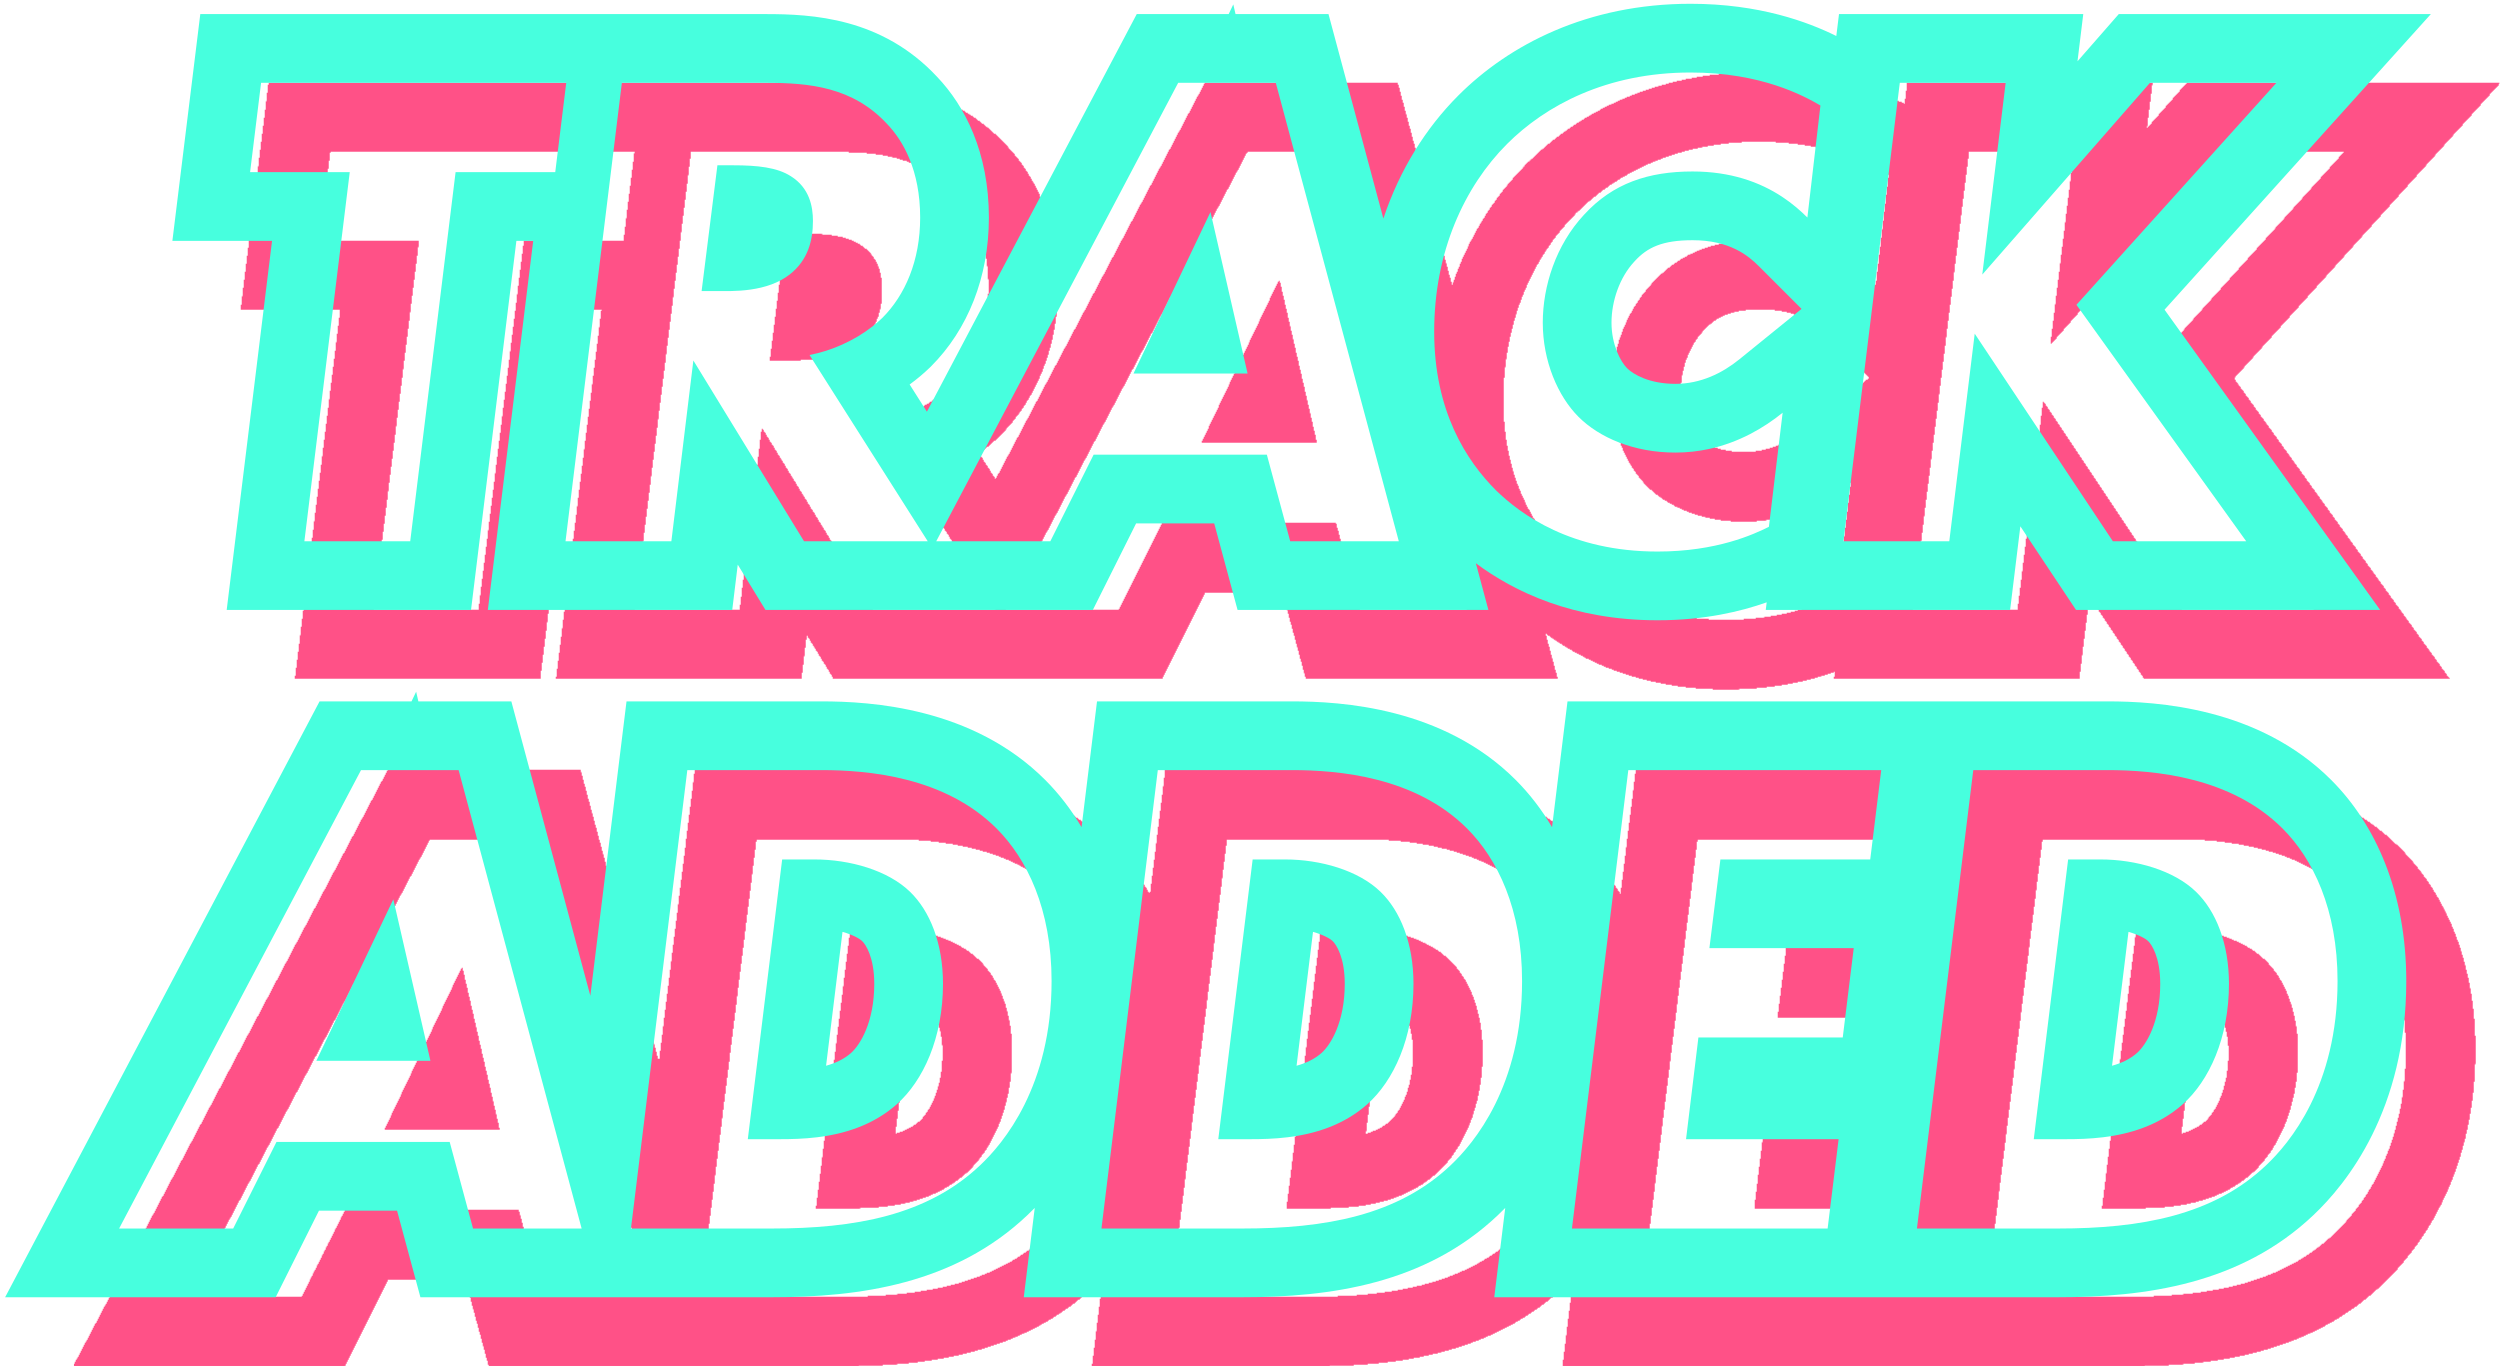
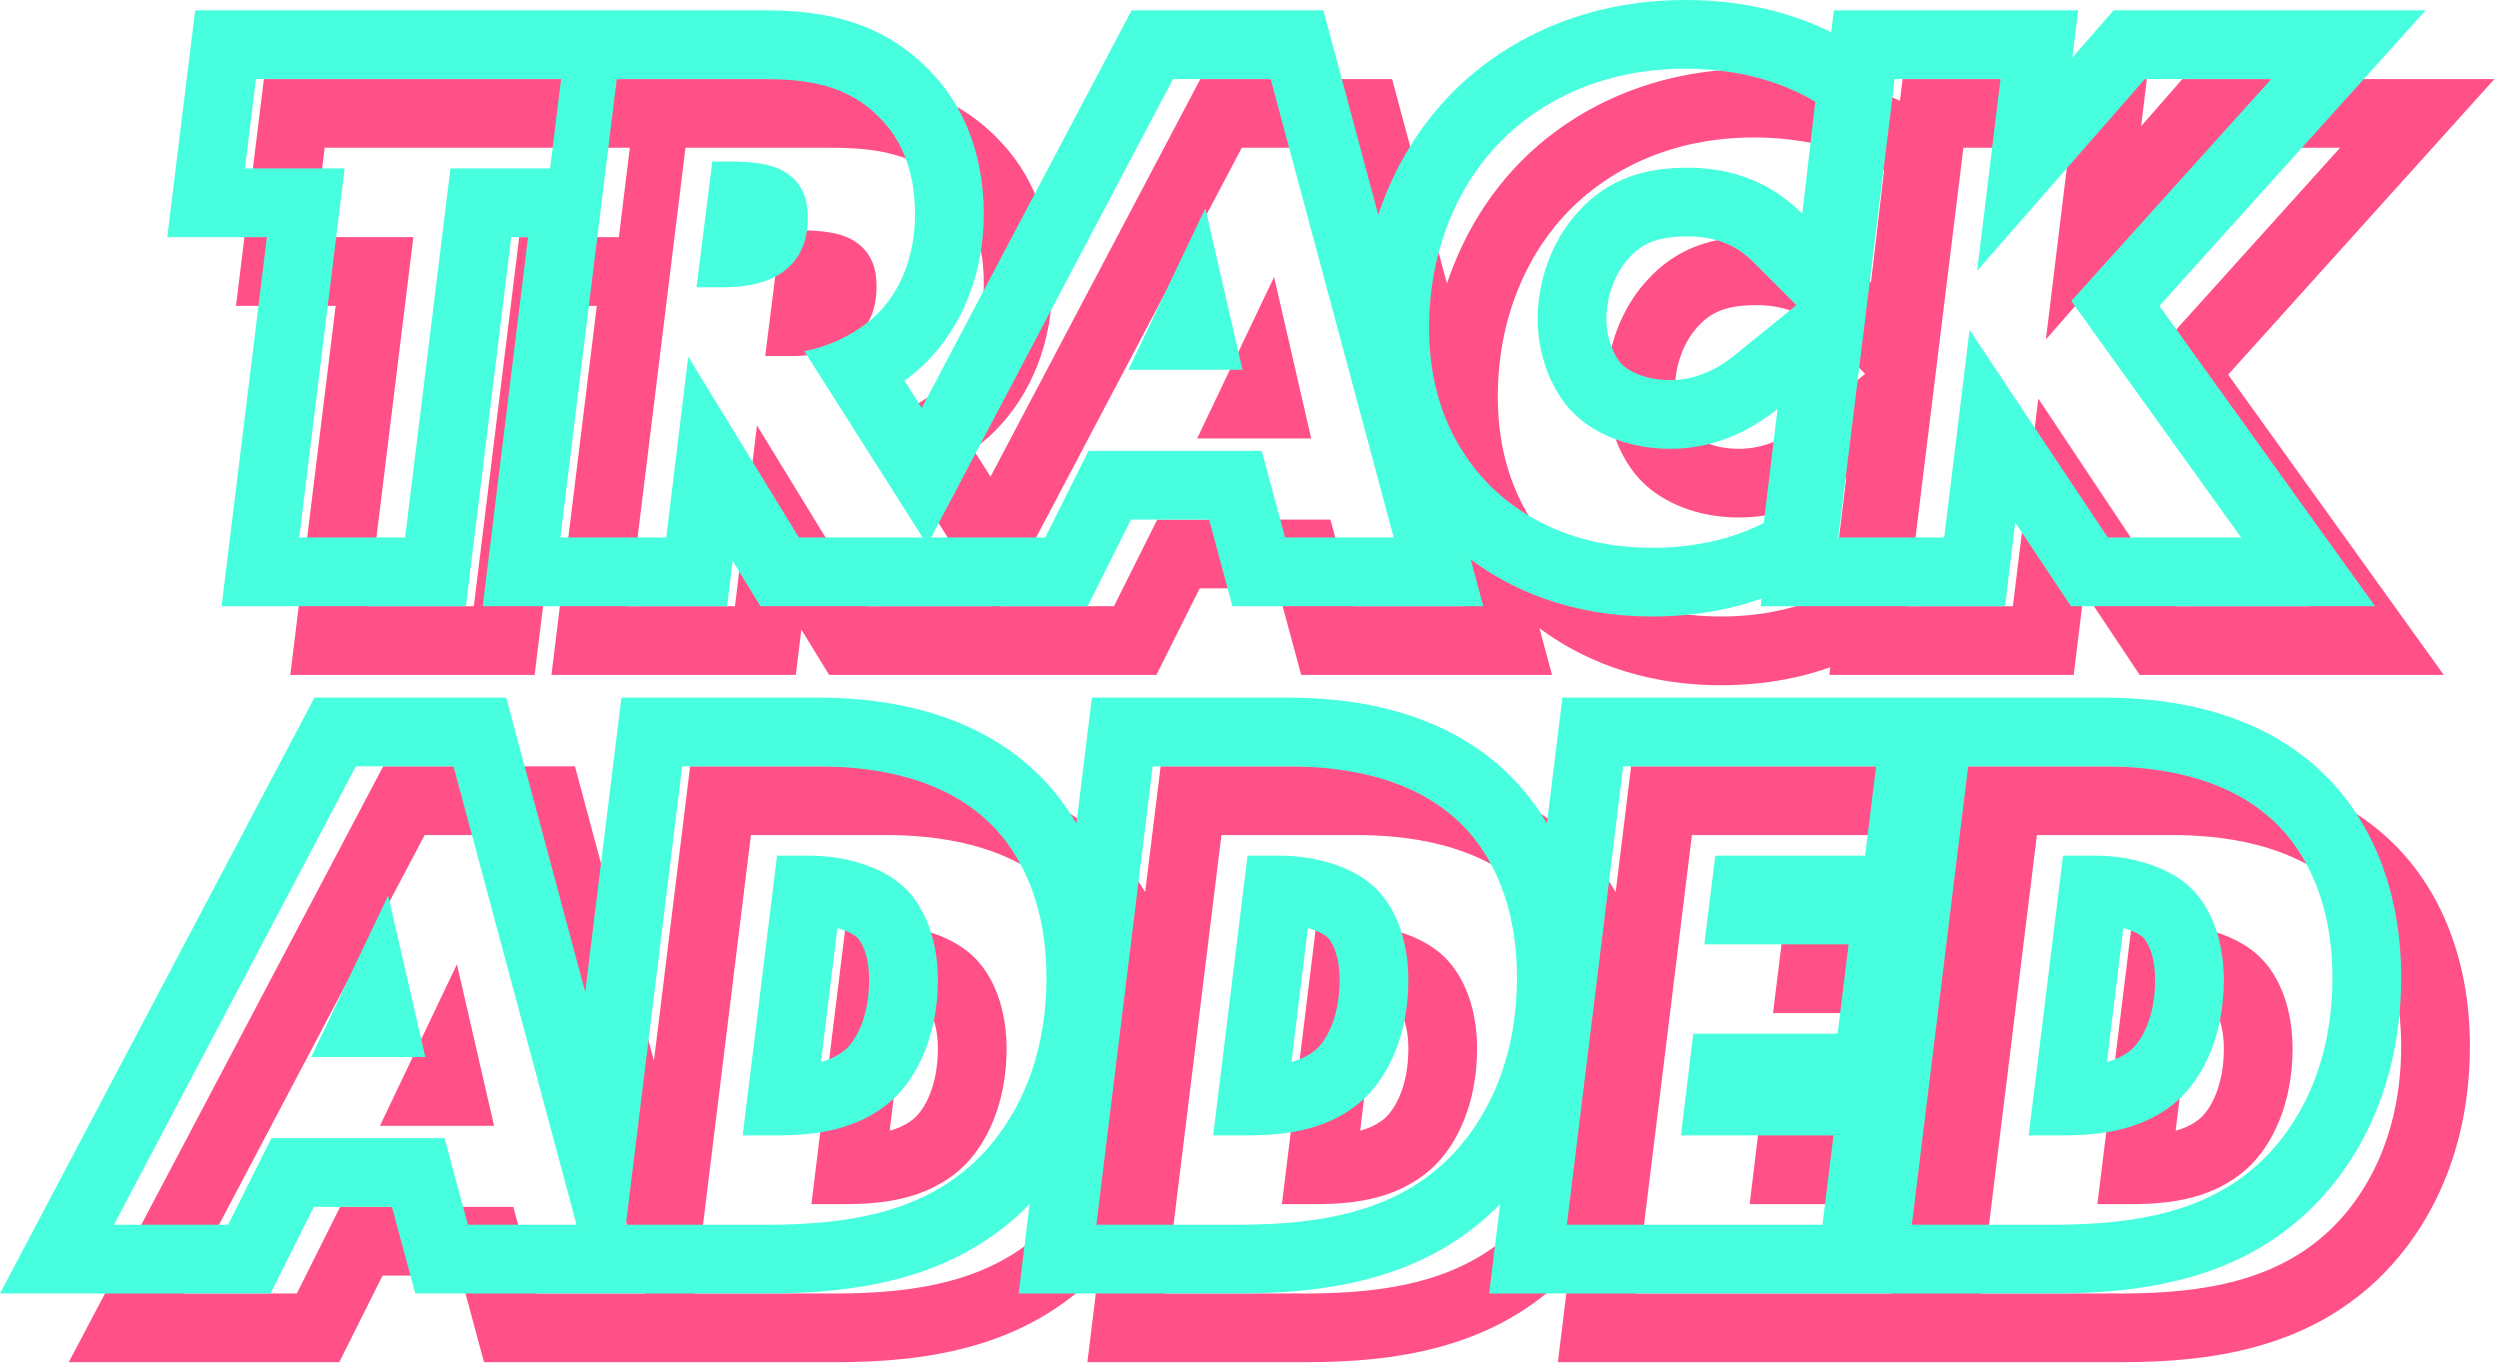
<svg xmlns="http://www.w3.org/2000/svg" width="291" height="159" viewBox="0 0 291 159" fill="none">
-   <g filter="url(#filter0_d)">
-     <path fill-rule="evenodd" clip-rule="evenodd" d="M64.63 20.04L65.91 9.64H30.39L29.11 20.04H40.71L35.43 63H47.75L53.03 20.04H64.63ZM60.107 28.04H62.064L56.783 71H85.232L85.874 65.724L89.104 71H127.205L132.245 60.92H141.333L144.053 71H173.25L171.792 65.565C176.217 68.856 183.085 72.2 192.939 72.2C198.406 72.2 202.657 71.17 205.642 70.112L205.533 71H233.976L235.169 61.261L241.651 71H277.049L251.953 36.048L282.952 1.64H246.625L241.821 7.133L242.491 1.64H214.06L213.746 4.19C210.431 2.55 204.78 0.44 196.779 0.44C184.774 0.44 175.653 5.212 169.762 11.103C165.96 14.905 162.906 19.782 161.024 25.441L154.636 1.64H143.815L143.556 0.514L143.019 1.64H132.317L107.892 47.922L105.883 44.756C106.717 44.145 107.515 43.478 108.263 42.755L108.314 42.706L108.363 42.657C112.65 38.37 115.107 32.265 115.107 25.32C115.107 17.717 112.297 12.325 109.091 8.956C102.639 2.027 94.503 1.64 89.107 1.64H23.314L20.065 28.04H31.666L26.386 71H54.827L60.107 28.04ZM72.387 9.64L65.827 63H78.147L80.707 41.96L93.587 63H107.987L94.227 41.32C96.733 40.846 99.411 39.684 101.581 37.979C101.974 37.67 102.351 37.343 102.707 37C105.347 34.36 107.107 30.36 107.107 25.32C107.107 19.8 105.107 16.36 103.267 14.44C99.267 10.12 94.227 9.64 89.107 9.64H72.387ZM92.067 20.52C90.467 19.48 88.147 19.24 85.347 19.24H83.507L81.667 33.88H84.707C84.846 33.88 84.99 33.879 85.138 33.876C86.499 33.851 88.228 33.695 89.828 33.097C90.564 32.821 91.273 32.453 91.907 31.96C94.067 30.28 94.627 27.96 94.627 25.72C94.627 24.04 94.227 21.88 92.067 20.52ZM122.26 63L127.3 52.92H147.46L150.18 63H162.82L148.5 9.64H137.14L108.98 63H122.26ZM145.22 43.48H131.94L140.9 24.68L145.22 43.48ZM211.899 12.28C209.979 11.16 205.019 8.44 196.779 8.44C187.019 8.44 179.899 12.28 175.419 16.76C170.459 21.72 166.939 29.32 166.939 38.6C166.939 47.88 170.699 53.64 174.139 57.08C177.019 59.88 182.859 64.2 192.939 64.2C199.819 64.2 204.139 62.2 205.899 61.32L207.499 48.04C205.311 49.814 202.423 51.501 198.933 52.26C197.702 52.528 196.396 52.68 195.019 52.68C190.139 52.68 186.139 50.92 183.739 48.52C181.339 46.12 179.579 42.04 179.579 37.56C179.579 33.32 181.099 28.52 184.379 25C187.739 21.32 191.899 19.96 197.019 19.96C199.252 19.96 201.186 20.275 202.855 20.773C206.509 21.865 208.896 23.837 210.379 25.32L211.899 12.28ZM209.701 35.956L204.722 30.977C203.504 29.759 201.34 27.96 197.019 27.96C193.513 27.96 191.751 28.791 190.287 30.394L190.26 30.424L190.232 30.454C188.528 32.283 187.579 35.037 187.579 37.56C187.579 40.127 188.638 42.105 189.396 42.863C190.113 43.58 191.987 44.68 195.019 44.68C197.942 44.68 200.458 43.45 202.461 41.826L209.701 35.956ZM214.577 63L221.137 9.64H233.457L230.737 31.96L250.257 9.64H264.977L241.697 35.48L261.457 63H245.937L229.857 38.84L226.897 63H214.577ZM48.936 151L46.216 140.92H37.127L32.087 151H0.596L37.199 81.64H47.902L48.439 80.514L48.697 81.64H59.519L68.715 115.904L72.927 81.64H95.604C101.381 81.64 113.221 82.343 121.661 90.783C123.238 92.361 124.668 94.198 125.893 96.282L127.693 81.64H150.369C156.147 81.64 167.986 82.343 176.426 90.783C178.004 92.361 179.433 94.198 180.658 96.282L182.458 81.64H245.291C251.068 81.64 262.908 82.343 271.348 90.783C276.513 95.948 280.091 103.891 280.091 114.2C280.091 129.196 273.13 137.812 269.27 141.45C260.814 149.464 249.768 151 239.531 151H173.931L175.209 140.604C174.906 140.914 174.616 141.199 174.341 141.458C165.886 149.465 154.843 151 144.609 151H119.166L120.444 140.604C120.141 140.914 119.85 141.199 119.575 141.458C111.12 149.465 100.077 151 89.844 151H48.936ZM53.383 89.64H42.023L13.863 143H27.143L32.183 132.92H52.343L55.063 143H67.703L53.383 89.64ZM45.783 104.68L36.823 123.48H50.103L45.783 104.68ZM89.844 143C99.524 143 107.924 141.48 114.084 135.64C116.804 133.08 122.404 126.44 122.404 114.2C122.404 105.8 119.524 99.96 116.004 96.44C110.004 90.44 101.124 89.64 95.604 89.64H80.004L73.444 143H89.844ZM168.849 135.64C171.569 133.08 177.169 126.44 177.169 114.2C177.169 105.8 174.289 99.96 170.769 96.44C164.769 90.44 155.889 89.64 150.369 89.64H134.769L128.209 143H144.609C154.289 143 162.689 141.48 168.849 135.64ZM160.689 103.8C158.129 101.32 153.729 100.04 149.569 100.04H145.809L141.809 132.6H145.569C146.811 132.6 148.301 132.571 149.897 132.376C152.927 132.006 156.34 131.035 159.169 128.52C162.209 125.8 164.529 120.84 164.529 114.52C164.529 109.8 163.009 106.04 160.689 103.8ZM150.92 124.053C152.06 123.738 153.042 123.26 153.844 122.55C154.891 121.606 156.529 118.983 156.529 114.52C156.529 111.396 155.522 109.931 155.133 109.555L155.123 109.546C154.818 109.25 154.017 108.801 152.834 108.47L150.92 124.053ZM200.255 100.04H217.695L218.975 89.64H189.535L182.975 143H212.735L214.015 132.6H196.255L197.695 120.76H214.495L215.775 110.36H198.975L200.255 100.04ZM263.771 135.64C266.491 133.08 272.091 126.44 272.091 114.2C272.091 105.8 269.211 99.96 265.691 96.44C259.691 90.44 250.811 89.64 245.291 89.64H229.691L223.131 143H239.531C249.211 143 257.611 141.48 263.771 135.64ZM255.611 103.8C253.051 101.32 248.651 100.04 244.491 100.04H240.731L236.731 132.6H240.491C241.733 132.6 243.223 132.571 244.819 132.376C247.849 132.006 251.262 131.035 254.091 128.52C257.131 125.8 259.451 120.84 259.451 114.52C259.451 109.8 257.931 106.04 255.611 103.8ZM248.766 122.55C249.813 121.606 251.451 118.983 251.451 114.52C251.451 111.396 250.444 109.931 250.055 109.555L250.045 109.546C249.74 109.25 248.939 108.801 247.756 108.47L245.841 124.053C246.982 123.738 247.964 123.26 248.766 122.55ZM100.367 109.555L100.357 109.546C100.052 109.25 99.252 108.801 98.068 108.47L96.154 124.053C97.295 123.738 98.276 123.26 99.079 122.55C100.125 121.606 101.764 118.983 101.764 114.52C101.764 111.396 100.756 109.931 100.367 109.555ZM104.404 128.52C107.444 125.8 109.764 120.84 109.764 114.52C109.764 109.8 108.244 106.04 105.924 103.8C103.364 101.32 98.964 100.04 94.804 100.04H91.044L87.044 132.6H90.804C92.046 132.6 93.535 132.571 95.131 132.376C98.161 132.006 101.574 131.035 104.404 128.52Z" fill="#47FFDE" />
-   </g>
-   <defs>
-     <filter id="filter0_d" x="0.596" y="0.44" width="290.356" height="158.56" filterUnits="userSpaceOnUse" color-interpolation-filters="sRGB">
-       <feFlood flood-opacity="0" result="BackgroundImageFix" />
-       <feColorMatrix in="SourceAlpha" type="matrix" values="0 0 0 0 0 0 0 0 0 0 0 0 0 0 0 0 0 0 127 0" />
-       <feOffset dx="8" dy="8" />
-       <feColorMatrix type="matrix" values="0 0 0 0 1 0 0 0 0 0.318 0 0 0 0 0.529 0 0 0 1 0" />
-       <feBlend mode="normal" in2="BackgroundImageFix" result="effect1_dropShadow" />
-       <feBlend mode="normal" in="SourceGraphic" in2="effect1_dropShadow" result="shape" />
-     </filter>
-   </defs>
+   <path fill-rule="evenodd" clip-rule="evenodd" d="M72.034 27.6L73.314 17.2H37.794L36.514 27.6H48.114L42.834 70.56H55.154L60.434 27.6H72.034ZM67.511 35.6H69.469L64.187 78.56H92.637L93.279 73.284L96.508 78.56H134.609L139.649 68.48H148.737L151.457 78.56H180.655L179.196 73.125C183.621 76.416 190.49 79.76 200.344 79.76C205.811 79.76 210.062 78.73 213.046 77.672L212.937 78.56H241.381L242.574 68.821L249.056 78.56H284.454L259.357 43.608L290.356 9.2H254.03L249.226 14.693L249.895 9.2H221.464L221.151 11.75C217.836 10.11 212.184 8 204.184 8C192.178 8 183.057 12.773 177.167 18.663C173.365 22.465 170.311 27.342 168.428 33.001L162.041 9.2H151.219H150.96H150.423H139.721L115.296 55.482L113.287 52.316C114.121 51.705 114.919 51.038 115.668 50.315L115.718 50.267L115.768 50.217C120.055 45.93 122.511 39.825 122.511 32.88C122.511 25.277 119.701 19.886 116.496 16.516C110.044 9.587 101.908 9.2 96.511 9.2H30.718L27.469 35.6H39.071L33.791 78.56H62.231L67.511 35.6ZM79.791 17.2L73.231 70.56H85.551L88.111 49.52L100.991 70.56H115.391L101.631 48.88C104.137 48.406 106.815 47.244 108.986 45.539C109.379 45.23 109.755 44.904 110.111 44.56C112.751 41.92 114.511 37.92 114.511 32.88C114.511 27.36 112.511 23.92 110.671 22C106.671 17.68 101.631 17.2 96.511 17.2H79.791ZM99.471 28.08C97.871 27.04 95.551 26.8 92.751 26.8H90.911L89.071 41.44H92.111C92.25 41.44 92.394 41.439 92.542 41.436C93.903 41.411 95.632 41.255 97.232 40.657C97.969 40.381 98.678 40.013 99.311 39.52C101.471 37.84 102.031 35.52 102.031 33.28C102.031 31.6 101.631 29.44 99.471 28.08ZM129.665 70.56L134.705 60.48H154.865L157.585 70.56H170.225L155.905 17.2H144.545L116.385 70.56H129.665ZM152.625 51.04H139.345L148.305 32.24L152.625 51.04ZM219.304 19.84C217.384 18.72 212.424 16 204.184 16C194.424 16 187.304 19.84 182.824 24.32C177.864 29.28 174.344 36.88 174.344 46.16C174.344 55.44 178.104 61.2 181.544 64.64C184.424 67.44 190.264 71.76 200.344 71.76C207.224 71.76 211.544 69.76 213.304 68.88L214.904 55.6C212.715 57.374 209.828 59.061 206.337 59.82C205.106 60.088 203.8 60.24 202.424 60.24C197.544 60.24 193.544 58.48 191.144 56.08C188.744 53.68 186.984 49.6 186.984 45.12C186.984 40.88 188.504 36.08 191.784 32.56C195.144 28.88 199.304 27.52 204.424 27.52C206.656 27.52 208.59 27.835 210.259 28.333C213.914 29.425 216.301 31.397 217.784 32.88L219.304 19.84ZM217.105 43.516L212.127 38.537C210.908 37.319 208.745 35.52 204.424 35.52C200.917 35.52 199.155 36.351 197.691 37.954L197.664 37.984L197.636 38.014C195.932 39.843 194.984 42.597 194.984 45.12C194.984 47.687 196.042 49.665 196.8 50.423C197.517 51.14 199.391 52.24 202.424 52.24C205.346 52.24 207.863 51.01 209.865 49.386L217.105 43.516ZM221.981 70.56L228.541 17.2H240.861L238.141 39.52L257.661 17.2H272.381L249.101 43.04L268.861 70.56H253.341L237.261 46.4L234.301 70.56H221.981ZM56.34 158.56L53.62 148.48H44.532L39.492 158.56H8L44.604 89.2H55.306H56.102H66.924L76.119 123.464L80.332 89.2H103.008C108.785 89.2 120.625 89.903 129.065 98.343C130.643 99.921 132.072 101.758 133.297 103.842L135.097 89.2H157.774C163.551 89.2 175.391 89.903 183.831 98.343C185.408 99.921 186.838 101.758 188.063 103.842L189.863 89.2H252.696C258.473 89.2 270.313 89.903 278.753 98.343C283.917 103.508 287.496 111.451 287.496 121.76C287.496 136.756 280.535 145.372 276.675 149.01C268.219 157.024 257.172 158.56 246.936 158.56H181.336L182.614 148.164C182.311 148.474 182.02 148.759 181.745 149.018C173.29 157.025 162.247 158.56 152.014 158.56H126.57L127.848 148.164C127.545 148.474 127.255 148.759 126.98 149.018C118.524 157.025 107.482 158.56 97.248 158.56H56.34ZM60.788 97.2H49.428L21.268 150.56H34.548L39.588 140.48H59.748L62.468 150.56H75.108L60.788 97.2ZM53.188 112.24L44.228 131.04H57.508L53.188 112.24ZM97.248 150.56C106.928 150.56 115.328 149.04 121.488 143.2C124.208 140.64 129.808 134 129.808 121.76C129.808 113.36 126.928 107.52 123.408 104C117.408 98 108.528 97.2 103.008 97.2H87.408L80.848 150.56H97.248ZM176.254 143.2C178.974 140.64 184.574 134 184.574 121.76C184.574 113.36 181.694 107.52 178.174 104C172.174 98 163.294 97.2 157.774 97.2H142.174L135.614 150.56H152.014C161.694 150.56 170.094 149.04 176.254 143.2ZM168.094 111.36C165.534 108.88 161.134 107.6 156.974 107.6H153.214L149.214 140.16H152.974C154.216 140.16 155.706 140.131 157.301 139.936C160.331 139.566 163.744 138.595 166.574 136.08C169.614 133.36 171.934 128.4 171.934 122.08C171.934 117.36 170.414 113.6 168.094 111.36ZM158.324 131.613C159.465 131.298 160.446 130.82 161.249 130.11C162.295 129.167 163.934 126.543 163.934 122.08C163.934 118.957 162.926 117.491 162.537 117.115L162.527 117.106C162.222 116.81 161.422 116.361 160.238 116.03L158.324 131.613ZM207.659 107.6H225.099L226.379 97.2H196.939L190.379 150.56H220.139L221.419 140.16H203.659L205.099 128.32H221.899L223.179 117.92H206.379L207.659 107.6ZM271.176 143.2C273.896 140.64 279.496 134 279.496 121.76C279.496 113.36 276.616 107.52 273.096 104C267.096 98 258.216 97.2 252.696 97.2H237.096L230.536 150.56H246.936C256.616 150.56 265.016 149.04 271.176 143.2ZM263.016 111.36C260.456 108.88 256.056 107.6 251.896 107.6H248.136L244.136 140.16H247.896C249.138 140.16 250.627 140.131 252.223 139.936C255.253 139.566 258.666 138.595 261.496 136.08C264.536 133.36 266.856 128.4 266.856 122.08C266.856 117.36 265.336 113.6 263.016 111.36ZM256.171 130.11C257.217 129.167 258.856 126.543 258.856 122.08C258.856 118.957 257.848 117.491 257.459 117.115L257.449 117.106C257.144 116.81 256.344 116.361 255.16 116.03L253.246 131.613C254.387 131.298 255.368 130.82 256.171 130.11ZM107.771 117.115L107.762 117.106C107.457 116.81 106.656 116.361 105.473 116.03L103.558 131.613C104.699 131.298 105.68 130.82 106.483 130.11C107.53 129.167 109.168 126.543 109.168 122.08C109.168 118.957 108.16 117.491 107.771 117.115ZM111.808 136.08C114.848 133.36 117.168 128.4 117.168 122.08C117.168 117.36 115.648 113.6 113.328 111.36C110.768 108.88 106.368 107.6 102.208 107.6H98.448L94.448 140.16H98.208C99.45 140.16 100.94 140.131 102.536 139.936C105.566 139.566 108.979 138.595 111.808 136.08Z" fill="#FF5187" />
+   <path fill-rule="evenodd" clip-rule="evenodd" d="M64.034 19.6L65.314 9.2H29.794L28.514 19.6H40.114L34.834 62.56H47.154L52.434 19.6H64.034ZM59.511 27.6H61.469L56.187 70.56H84.637L85.279 65.284L88.508 70.56H126.609L131.649 60.48H140.737L143.457 70.56H172.655L171.196 65.125C175.621 68.416 182.49 71.76 192.344 71.76C197.811 71.76 202.062 70.73 205.046 69.672L204.937 70.56H233.381L234.574 60.821L241.056 70.56H276.454L251.357 35.608L282.356 1.2H246.03L241.226 6.693L241.895 1.2H213.464L213.151 3.75C209.836 2.11 204.184 0 196.184 0C184.178 0 175.057 4.772 169.167 10.663C165.365 14.465 162.311 19.342 160.428 25.001L154.041 1.2H143.219H142.96H142.423H131.721L107.296 47.482L105.287 44.316C106.121 43.705 106.919 43.038 107.668 42.315L107.718 42.267L107.768 42.217C112.055 37.93 114.511 31.825 114.511 24.88C114.511 17.277 111.701 11.886 108.496 8.516C102.044 1.587 93.907 1.2 88.511 1.2H22.718L19.469 27.6H31.071L25.791 70.56H54.231L59.511 27.6ZM71.791 9.2L65.231 62.56H77.551L80.111 41.52L92.991 62.56H107.391L93.631 40.88C96.137 40.406 98.815 39.244 100.986 37.539C101.379 37.23 101.755 36.904 102.111 36.56C104.751 33.92 106.511 29.92 106.511 24.88C106.511 19.36 104.511 15.92 102.671 14C98.671 9.68 93.631 9.2 88.511 9.2H71.791ZM91.471 20.08C89.871 19.04 87.551 18.8 84.751 18.8H82.911L81.071 33.44H84.111C84.25 33.44 84.394 33.439 84.542 33.436C85.903 33.411 87.632 33.255 89.232 32.657C89.969 32.381 90.678 32.013 91.311 31.52C93.471 29.84 94.031 27.52 94.031 25.28C94.031 23.6 93.631 21.44 91.471 20.08ZM121.665 62.56L126.705 52.48H146.865L149.585 62.56H162.225L147.905 9.2H136.545L108.385 62.56H121.665ZM144.625 43.04H131.345L140.305 24.24L144.625 43.04ZM211.304 11.84C209.384 10.72 204.424 8 196.184 8C186.424 8 179.304 11.84 174.824 16.32C169.864 21.28 166.344 28.88 166.344 38.16C166.344 47.44 170.104 53.2 173.544 56.64C176.424 59.44 182.264 63.76 192.344 63.76C199.224 63.76 203.544 61.76 205.304 60.88L206.904 47.6C204.715 49.374 201.828 51.061 198.337 51.82C197.106 52.088 195.8 52.24 194.424 52.24C189.544 52.24 185.544 50.48 183.144 48.08C180.744 45.68 178.984 41.6 178.984 37.12C178.984 32.88 180.504 28.08 183.784 24.56C187.144 20.88 191.304 19.52 196.424 19.52C198.656 19.52 200.59 19.835 202.259 20.333C205.914 21.425 208.301 23.397 209.784 24.88L211.304 11.84ZM209.105 35.516L204.127 30.537C202.908 29.319 200.745 27.52 196.424 27.52C192.917 27.52 191.155 28.351 189.691 29.954L189.664 29.984L189.636 30.014C187.932 31.843 186.984 34.597 186.984 37.12C186.984 39.687 188.042 41.665 188.8 42.423C189.517 43.14 191.391 44.24 194.424 44.24C197.346 44.24 199.863 43.01 201.865 41.386L209.105 35.516ZM213.981 62.56L220.541 9.2H232.861L230.141 31.52L249.661 9.2H264.381L241.101 35.04L260.861 62.56H245.341L229.261 38.4L226.301 62.56H213.981ZM48.34 150.56L45.62 140.48H36.532L31.492 150.56H0L36.604 81.2H47.306H48.102H58.924L68.119 115.464L72.332 81.2H95.008C100.785 81.2 112.625 81.903 121.065 90.343C122.643 91.921 124.072 93.758 125.297 95.842L127.097 81.2H149.774C155.551 81.2 167.391 81.903 175.831 90.343C177.408 91.921 178.838 93.758 180.063 95.842L181.863 81.2H244.696C250.473 81.2 262.313 81.903 270.753 90.343C275.917 95.508 279.496 103.451 279.496 113.76C279.496 128.756 272.535 137.372 268.675 141.01C260.219 149.024 249.172 150.56 238.936 150.56H173.336L174.614 140.164C174.311 140.474 174.02 140.759 173.745 141.018C165.29 149.025 154.247 150.56 144.014 150.56H118.57L119.848 140.164C119.545 140.474 119.255 140.759 118.98 141.018C110.524 149.025 99.482 150.56 89.248 150.56H48.34ZM52.788 89.2H41.428L13.268 142.56H26.548L31.588 132.48H51.748L54.468 142.56H67.108L52.788 89.2ZM45.188 104.24L36.228 123.04H49.508L45.188 104.24ZM89.248 142.56C98.928 142.56 107.328 141.04 113.488 135.2C116.208 132.64 121.808 126 121.808 113.76C121.808 105.36 118.928 99.52 115.408 96C109.408 90 100.528 89.2 95.008 89.2H79.408L72.848 142.56H89.248ZM168.254 135.2C170.974 132.64 176.574 126 176.574 113.76C176.574 105.36 173.694 99.52 170.174 96C164.174 90 155.294 89.2 149.774 89.2H134.174L127.614 142.56H144.014C153.694 142.56 162.094 141.04 168.254 135.2ZM160.094 103.36C157.534 100.88 153.134 99.6 148.974 99.6H145.214L141.214 132.16H144.974C146.216 132.16 147.706 132.131 149.301 131.936C152.331 131.566 155.744 130.595 158.574 128.08C161.614 125.36 163.934 120.4 163.934 114.08C163.934 109.36 162.414 105.6 160.094 103.36ZM150.324 123.613C151.465 123.298 152.446 122.82 153.249 122.11C154.295 121.167 155.934 118.543 155.934 114.08C155.934 110.957 154.926 109.491 154.537 109.115L154.527 109.106C154.222 108.81 153.422 108.361 152.238 108.03L150.324 123.613ZM199.659 99.6H217.099L218.379 89.2H188.939L182.379 142.56H212.139L213.419 132.16H195.659L197.099 120.32H213.899L215.179 109.92H198.379L199.659 99.6ZM263.176 135.2C265.896 132.64 271.496 126 271.496 113.76C271.496 105.36 268.616 99.52 265.096 96C259.096 90 250.216 89.2 244.696 89.2H229.096L222.536 142.56H238.936C248.616 142.56 257.016 141.04 263.176 135.2ZM255.016 103.36C252.456 100.88 248.056 99.6 243.896 99.6H240.136L236.136 132.16H239.896C241.138 132.16 242.627 132.131 244.223 131.936C247.253 131.566 250.666 130.595 253.496 128.08C256.536 125.36 258.856 120.4 258.856 114.08C258.856 109.36 257.336 105.6 255.016 103.36ZM248.171 122.11C249.217 121.167 250.856 118.543 250.856 114.08C250.856 110.957 249.848 109.491 249.459 109.115L249.449 109.106C249.144 108.81 248.344 108.361 247.16 108.03L245.246 123.613C246.387 123.298 247.368 122.82 248.171 122.11ZM99.771 109.115L99.762 109.106C99.457 108.81 98.656 108.361 97.473 108.03L95.558 123.613C96.699 123.298 97.68 122.82 98.483 122.11C99.53 121.167 101.168 118.543 101.168 114.08C101.168 110.957 100.16 109.491 99.771 109.115ZM103.808 128.08C106.848 125.36 109.168 120.4 109.168 114.08C109.168 109.36 107.648 105.6 105.328 103.36C102.768 100.88 98.368 99.6 94.208 99.6H90.448L86.448 132.16H90.208C91.45 132.16 92.94 132.131 94.536 131.936C97.566 131.566 100.979 130.595 103.808 128.08Z" fill="#47FFDE" />
</svg>
